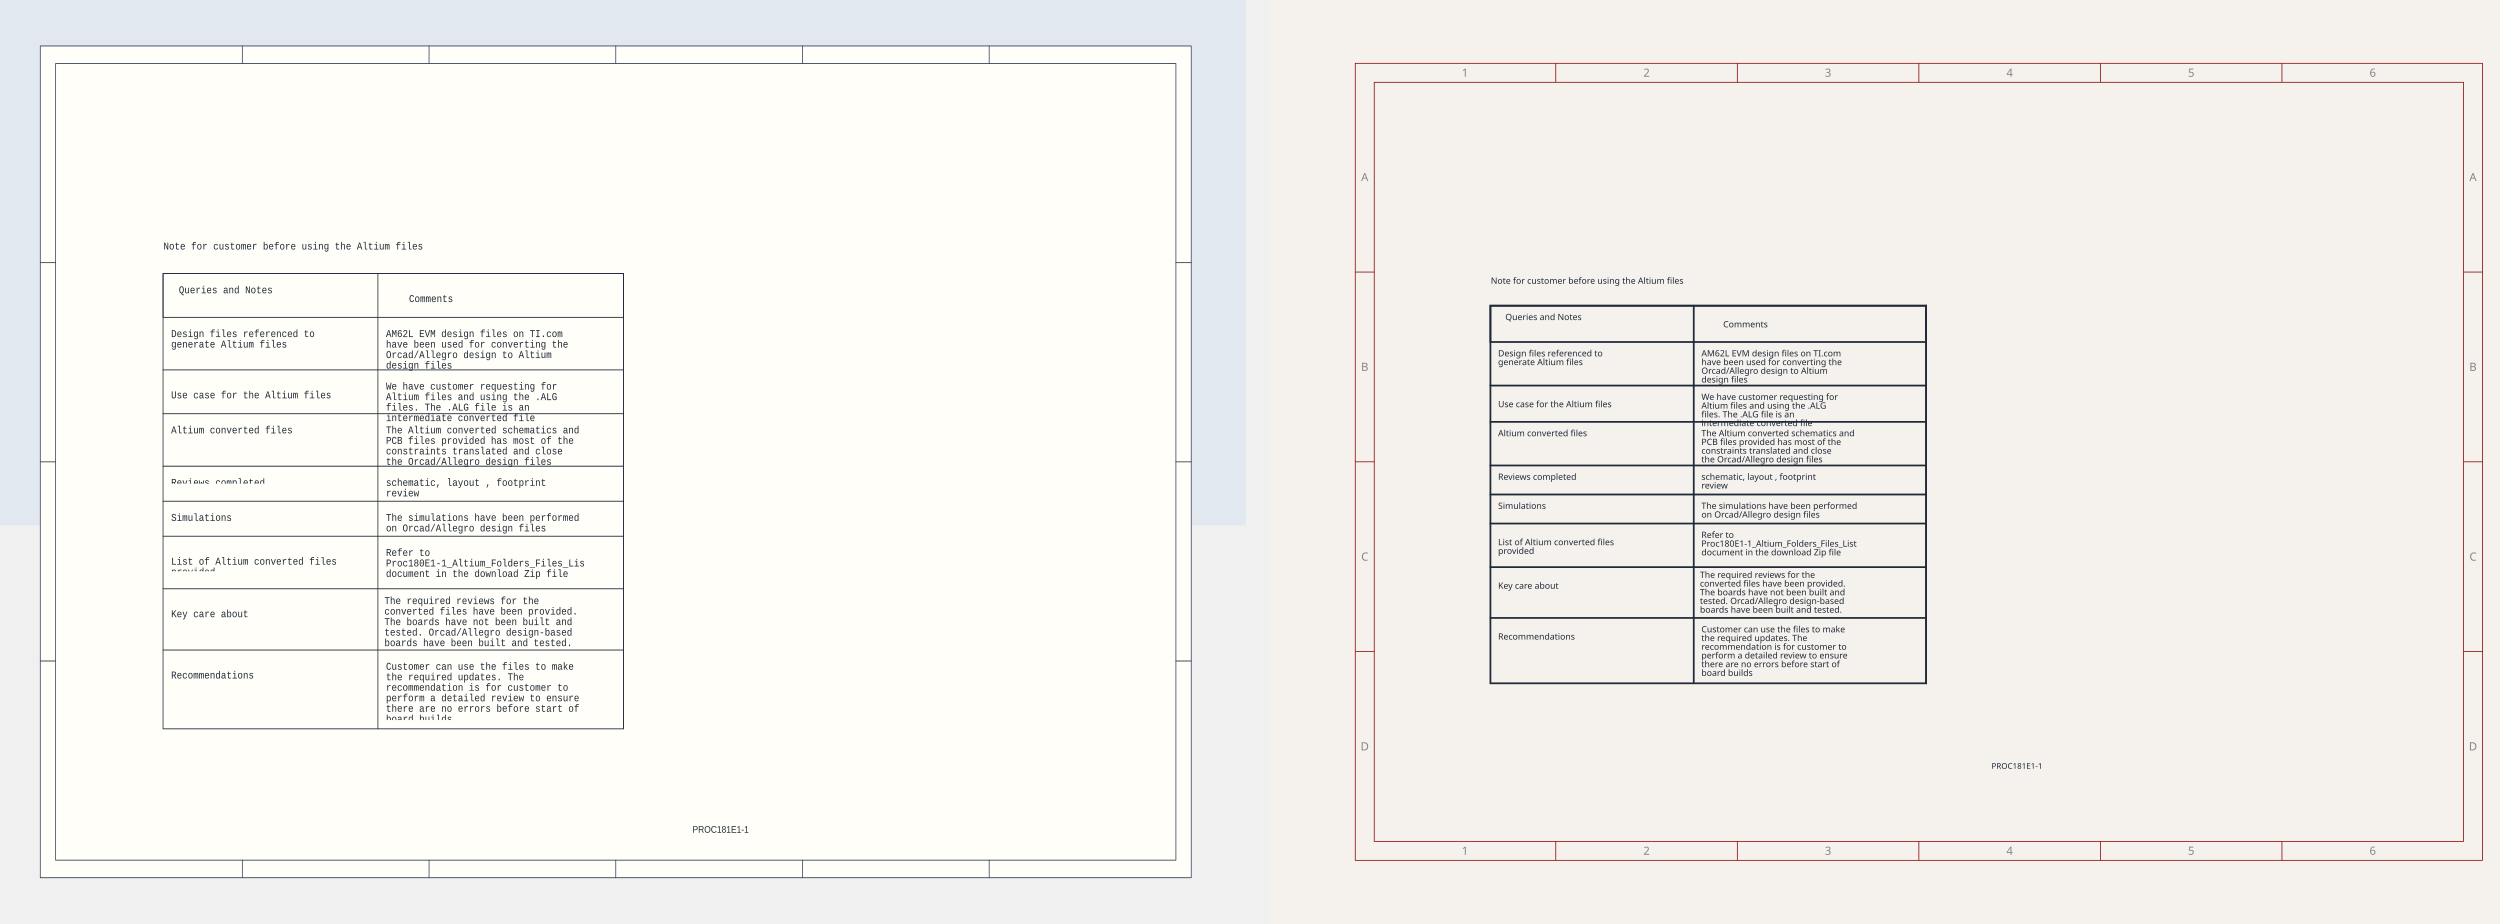
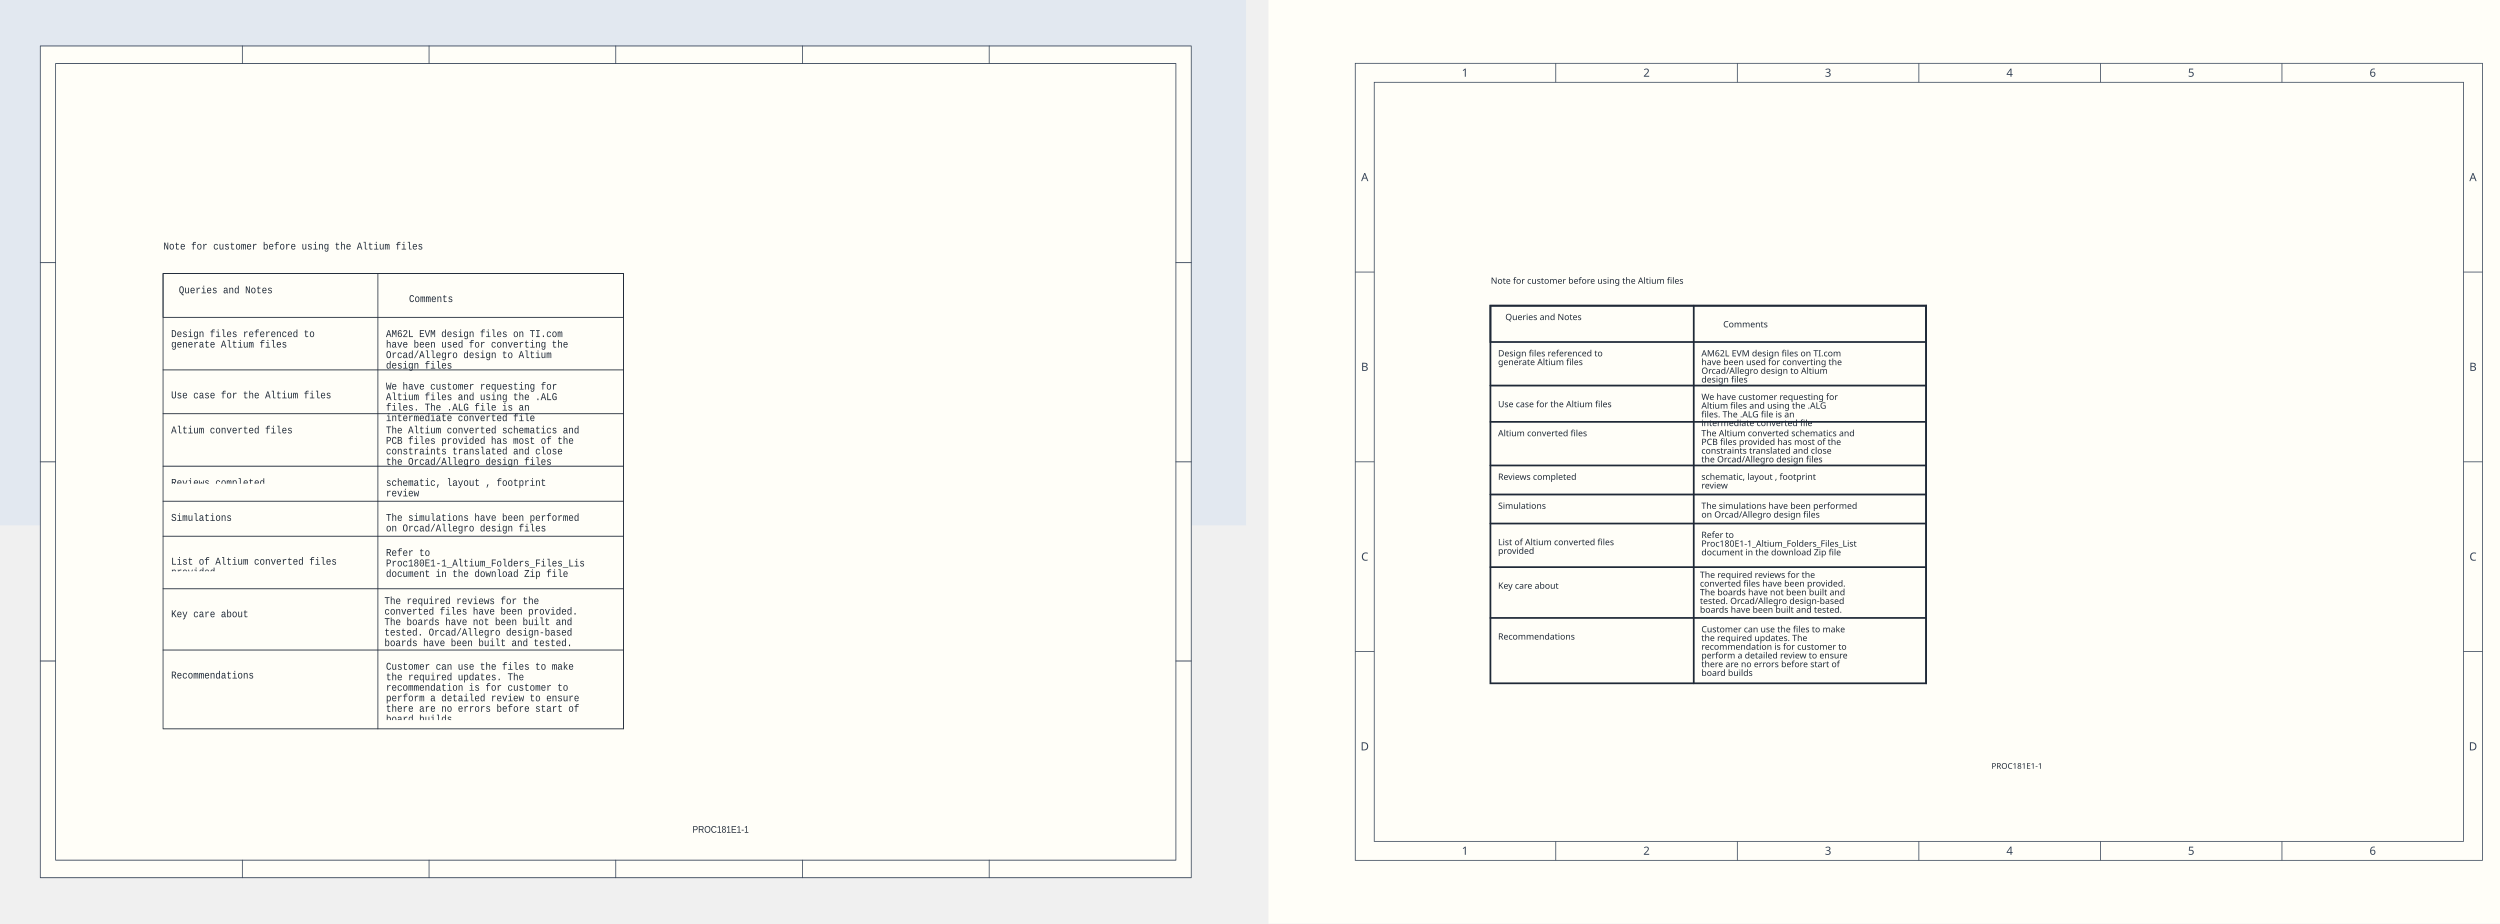
<svg xmlns="http://www.w3.org/2000/svg" width="1624" height="600" viewBox="0 0 1624 600" aria-label="TI TMDS62LEVM Rev. B schematic sheet 01: altiumts source on left, Circuit JSON on right" role="img">
  <g transform="translate(0, 0) scale(0.4984424, 0.5687204) translate(0, 0)">
    <rect width="100%" height="100%" fill="#e2e8f0" />
    <g stroke-linecap="round" stroke-linejoin="round">
      <defs>
        <clipPath id="altium-sheet-paper">
          <rect x="52.5" y="52.5" width="1500" height="950" />
        </clipPath>
      </defs>
      <g data-record="SheetBorder" fill="#fffef8" stroke="#334155" stroke-width="1">
        <rect x="52.5" y="52.5" width="1500" height="950" />
        <rect x="72.5" y="72.5" width="1460" height="910" fill="none" />
        <path d="M 315.833 52.5 V 72.5 M 315.833 982.5 V 1002.5" />
        <path d="M 559.167 52.5 V 72.5 M 559.167 982.5 V 1002.5" />
        <path d="M 802.5 52.5 V 72.5 M 802.5 982.5 V 1002.5" />
        <path d="M 1045.833 52.5 V 72.5 M 1045.833 982.5 V 1002.5" />
        <path d="M 1289.167 52.5 V 72.5 M 1289.167 982.5 V 1002.5" />
        <path d="M 52.5 300 H 72.5 M 1532.5 300 H 1552.5" />
        <path d="M 52.5 527.5 H 72.5 M 1532.5 527.5 H 1552.5" />
        <path d="M 52.5 755 H 72.5 M 1532.5 755 H 1552.5" />
      </g>
      <g data-sheet-content="true" clip-path="url(#altium-sheet-paper)">
        <text data-record="4" x="0" y="0" fill="#1f2937" font-family="Arial" font-size="11" font-style="normal" font-weight="normal" text-decoration="none" text-anchor="start" dominant-baseline="text-after-edge" transform="translate(902.5 953.5) rotate(0)">PROC181E1-1</text>
        <rect data-record="14" x="212.5" y="312.5" width="600" height="520" rx="0" fill="none" stroke="#1f2937" stroke-width="1" />
        <rect data-record="14" x="212.5" y="312.5" width="600" height="50" rx="0" fill="none" stroke="#1f2937" stroke-width="1" />
        <polyline data-record="6" points="492.5,312.5 492.5,832.5" fill="none" stroke="#1f2937" stroke-width="1" />
        <polyline data-record="6" points="812.5,312.5 812.5,832.5" fill="none" stroke="#1f2937" stroke-width="1" />
        <g data-record="28">
          <defs>
            <clipPath id="altium-text-frame-VNFZYWQJ">
              <rect x="222.5" y="372.5" width="250" height="30" />
            </clipPath>
          </defs>
          <text x="223" y="385" fill="#1f2937" text-anchor="start" font-family="Courier New" font-size="12" font-style="normal" font-weight="normal" text-decoration="none" clip-path="url(#altium-text-frame-VNFZYWQJ)">
            <tspan x="223" dy="0">Design files referenced to</tspan>
            <tspan x="223" dy="12">generate Altium files</tspan>
          </text>
        </g>
        <g data-record="28">
          <defs>
            <clipPath id="altium-text-frame-WDACUCLV">
              <rect x="502.5" y="372.5" width="260" height="70" />
            </clipPath>
          </defs>
          <text x="503" y="385" fill="#1f2937" text-anchor="start" font-family="Courier New" font-size="12" font-style="normal" font-weight="normal" text-decoration="none" clip-path="url(#altium-text-frame-WDACUCLV)">
            <tspan x="503" dy="0">AM62L EVM design files on TI.com</tspan>
            <tspan x="503" dy="12">have been used for converting the</tspan>
            <tspan x="503" dy="12">Orcad/Allegro design to Altium</tspan>
            <tspan x="503" dy="12">design files</tspan>
          </text>
        </g>
        <polyline data-record="6" points="212.5,422.5 812.5,422.5" fill="none" stroke="#1f2937" stroke-width="1" />
        <polyline data-record="6" points="212.5,472.5 812.5,472.5" fill="none" stroke="#1f2937" stroke-width="1" />
        <polyline data-record="6" points="212.5,532.5 812.5,532.5" fill="none" stroke="#1f2937" stroke-width="1" />
        <polyline data-record="6" points="212.5,572.5 812.5,572.5" fill="none" stroke="#1f2937" stroke-width="1" />
        <g data-record="28">
          <defs>
            <clipPath id="altium-text-frame-GICUKJOL">
              <rect x="222.5" y="442.5" width="250" height="20" />
            </clipPath>
          </defs>
          <text x="223" y="455" fill="#1f2937" text-anchor="start" font-family="Courier New" font-size="12" font-style="normal" font-weight="normal" text-decoration="none" clip-path="url(#altium-text-frame-GICUKJOL)">
            <tspan x="223" dy="0">Use case for the Altium files</tspan>
          </text>
        </g>
        <g data-record="28">
          <defs>
            <clipPath id="altium-text-frame-KWIYGLCO">
              <rect x="222.5" y="482.5" width="250" height="20" />
            </clipPath>
          </defs>
          <text x="223" y="495" fill="#1f2937" text-anchor="start" font-family="Courier New" font-size="12" font-style="normal" font-weight="normal" text-decoration="none" clip-path="url(#altium-text-frame-KWIYGLCO)">
            <tspan x="223" dy="0">Altium converted files</tspan>
          </text>
        </g>
        <g data-record="28">
          <defs>
            <clipPath id="altium-text-frame-PSKYVZQQ">
              <rect x="222.5" y="542.5" width="250" height="10" />
            </clipPath>
          </defs>
          <text x="223" y="555" fill="#1f2937" text-anchor="start" font-family="Courier New" font-size="12" font-style="normal" font-weight="normal" text-decoration="none" clip-path="url(#altium-text-frame-PSKYVZQQ)">
            <tspan x="223" dy="0">Reviews completed</tspan>
          </text>
        </g>
        <g data-record="28">
          <defs>
            <clipPath id="altium-text-frame-LDXQWEMM">
              <rect x="222.5" y="582.5" width="250" height="20" />
            </clipPath>
          </defs>
          <text x="223" y="595" fill="#1f2937" text-anchor="start" font-family="Courier New" font-size="12" font-style="normal" font-weight="normal" text-decoration="none" clip-path="url(#altium-text-frame-LDXQWEMM)">
            <tspan x="223" dy="0">Simulations</tspan>
          </text>
        </g>
        <polyline data-record="6" points="212.5,612.5 812.5,612.5" fill="none" stroke="#1f2937" stroke-width="1" />
        <g data-record="28">
          <defs>
            <clipPath id="altium-text-frame-GVCIFVNY">
              <rect x="222.5" y="632.5" width="250" height="20" />
            </clipPath>
          </defs>
          <text x="223" y="645" fill="#1f2937" text-anchor="start" font-family="Courier New" font-size="12" font-style="normal" font-weight="normal" text-decoration="none" clip-path="url(#altium-text-frame-GVCIFVNY)">
            <tspan x="223" dy="0">List of Altium converted files</tspan>
            <tspan x="223" dy="12">provided</tspan>
          </text>
        </g>
        <polyline data-record="6" points="212.5,672.5 812.5,672.5" fill="none" stroke="#1f2937" stroke-width="1" />
        <polyline data-record="6" points="212.5,742.5 812.5,742.5" fill="none" stroke="#1f2937" stroke-width="1" />
        <g data-record="28">
          <defs>
            <clipPath id="altium-text-frame-JVLNNDIX">
              <rect x="222.5" y="692.5" width="250" height="20" />
            </clipPath>
          </defs>
          <text x="223" y="705" fill="#1f2937" text-anchor="start" font-family="Courier New" font-size="12" font-style="normal" font-weight="normal" text-decoration="none" clip-path="url(#altium-text-frame-JVLNNDIX)">
            <tspan x="223" dy="0">Key care about</tspan>
          </text>
        </g>
        <g data-record="28">
          <defs>
            <clipPath id="altium-text-frame-UBSZWHLP">
              <rect x="222.5" y="762.5" width="250" height="20" />
            </clipPath>
          </defs>
          <text x="223" y="775" fill="#1f2937" text-anchor="start" font-family="Courier New" font-size="12" font-style="normal" font-weight="normal" text-decoration="none" clip-path="url(#altium-text-frame-UBSZWHLP)">
            <tspan x="223" dy="0">Recommendations</tspan>
          </text>
        </g>
        <g data-record="28">
          <defs>
            <clipPath id="altium-text-frame-QZDYVISA">
              <rect x="502.5" y="432.5" width="260" height="70" />
            </clipPath>
          </defs>
          <text x="503" y="445" fill="#1f2937" text-anchor="start" font-family="Courier New" font-size="12" font-style="normal" font-weight="normal" text-decoration="none" clip-path="url(#altium-text-frame-QZDYVISA)">
            <tspan x="503" dy="0">We have customer requesting for</tspan>
            <tspan x="503" dy="12">Altium files and using the .ALG</tspan>
            <tspan x="503" dy="12">files. The .ALG file is an</tspan>
            <tspan x="503" dy="12">intermediate converted file</tspan>
          </text>
        </g>
        <g data-record="28">
          <defs>
            <clipPath id="altium-text-frame-QRGTJQXI">
              <rect x="502.5" y="482.5" width="260" height="70" />
            </clipPath>
          </defs>
          <text x="503" y="495" fill="#1f2937" text-anchor="start" font-family="Courier New" font-size="12" font-style="normal" font-weight="normal" text-decoration="none" clip-path="url(#altium-text-frame-QRGTJQXI)">
            <tspan x="503" dy="0">The Altium converted schematics and</tspan>
            <tspan x="503" dy="12">PCB files provided has most of the</tspan>
            <tspan x="503" dy="12">constraints translated and close</tspan>
            <tspan x="503" dy="12">the Orcad/Allegro design files</tspan>
          </text>
        </g>
        <g data-record="28">
          <defs>
            <clipPath id="altium-text-frame-GWZJKZKJ">
              <rect x="502.5" y="542.5" width="260" height="30" />
            </clipPath>
          </defs>
          <text x="503" y="555" fill="#1f2937" text-anchor="start" font-family="Courier New" font-size="12" font-style="normal" font-weight="normal" text-decoration="none" clip-path="url(#altium-text-frame-GWZJKZKJ)">
            <tspan x="503" dy="0">schematic, layout , footprint</tspan>
            <tspan x="503" dy="12">review</tspan>
          </text>
        </g>
        <g data-record="28">
          <defs>
            <clipPath id="altium-text-frame-PLJSUCKK">
              <rect x="502.5" y="582.5" width="260" height="30" />
            </clipPath>
          </defs>
          <text x="503" y="595" fill="#1f2937" text-anchor="start" font-family="Courier New" font-size="12" font-style="normal" font-weight="normal" text-decoration="none" clip-path="url(#altium-text-frame-PLJSUCKK)">
            <tspan x="503" dy="0">The simulations have been performed</tspan>
            <tspan x="503" dy="12">on Orcad/Allegro design files</tspan>
          </text>
        </g>
        <g data-record="28">
          <defs>
            <clipPath id="altium-text-frame-AUQLVQKB">
              <rect x="502.5" y="622.5" width="260" height="40" />
            </clipPath>
          </defs>
          <text x="503" y="635" fill="#1f2937" text-anchor="start" font-family="Courier New" font-size="12" font-style="normal" font-weight="normal" text-decoration="none" clip-path="url(#altium-text-frame-AUQLVQKB)">
            <tspan x="503" dy="0">Refer to</tspan>
            <tspan x="503" dy="12">Proc180E1-1_Altium_Folders_Files_List</tspan>
            <tspan x="503" dy="12">document in the download Zip file</tspan>
          </text>
        </g>
        <g data-record="28">
          <defs>
            <clipPath id="altium-text-frame-DKWWXPOE">
              <rect x="500.5" y="677.5" width="260" height="70" />
            </clipPath>
          </defs>
          <text x="501" y="690" fill="#1f2937" text-anchor="start" font-family="Courier New" font-size="12" font-style="normal" font-weight="normal" text-decoration="none" clip-path="url(#altium-text-frame-DKWWXPOE)">
            <tspan x="501" dy="0">The required reviews for the</tspan>
            <tspan x="501" dy="12">converted files have been provided.</tspan>
            <tspan x="501" dy="12">The boards have not been built and</tspan>
            <tspan x="501" dy="12">tested. Orcad/Allegro design-based</tspan>
            <tspan x="501" dy="12">boards have been built and tested.</tspan>
          </text>
        </g>
        <g data-record="28">
          <defs>
            <clipPath id="altium-text-frame-DJTAIBER">
              <rect x="502.5" y="752.5" width="260" height="70" />
            </clipPath>
          </defs>
          <text x="503" y="765" fill="#1f2937" text-anchor="start" font-family="Courier New" font-size="12" font-style="normal" font-weight="normal" text-decoration="none" clip-path="url(#altium-text-frame-DJTAIBER)">
            <tspan x="503" dy="0">Customer can use the files to make</tspan>
            <tspan x="503" dy="12">the required updates. The</tspan>
            <tspan x="503" dy="12">recommendation is for customer to</tspan>
            <tspan x="503" dy="12">perform a detailed review to ensure</tspan>
            <tspan x="503" dy="12">there are no errors before start of</tspan>
            <tspan x="503" dy="12">board builds</tspan>
          </text>
        </g>
        <g data-record="28">
          <defs>
            <clipPath id="altium-text-frame-PUIJZZFO">
              <rect x="532.5" y="332.5" width="260" height="20" />
            </clipPath>
          </defs>
          <text x="533" y="345" fill="#1f2937" text-anchor="start" font-family="Courier New" font-size="12" font-style="normal" font-weight="normal" text-decoration="none" clip-path="url(#altium-text-frame-PUIJZZFO)">
            <tspan x="533" dy="0">Comments</tspan>
          </text>
        </g>
        <g data-record="28">
          <defs>
            <clipPath id="altium-text-frame-GWSOAMNP">
              <rect x="232.5" y="322.5" width="260" height="20" />
            </clipPath>
          </defs>
          <text x="233" y="335" fill="#1f2937" text-anchor="start" font-family="Courier New" font-size="12" font-style="normal" font-weight="normal" text-decoration="none" clip-path="url(#altium-text-frame-GWSOAMNP)">
            <tspan x="233" dy="0">Queries and Notes</tspan>
          </text>
        </g>
        <g data-record="28">
          <defs>
            <clipPath id="altium-text-frame-IHMTKUGW">
              <rect x="212.5" y="272.5" width="350" height="20" />
            </clipPath>
          </defs>
          <text x="213" y="285" fill="#1f2937" text-anchor="start" font-family="Courier New" font-size="12" font-style="normal" font-weight="normal" text-decoration="none" clip-path="url(#altium-text-frame-IHMTKUGW)">
            <tspan x="213" dy="0">Note for customer before using the Altium files</tspan>
          </text>
        </g>
      </g>
    </g>
  </g>
  <g transform="translate(824, 0)">
    <style>
-               .boundary { fill: rgb(245, 241, 237); }
+               .boundary { fill: #fffef8; }
              .schematic-boundary { fill: none; stroke: #fff; }
-               .component { fill: none; stroke: rgb(132, 0, 0); }
-               .chip { fill: rgb(255, 255, 194); stroke: rgb(132, 0, 0); }
-               .component-pin { fill: none; stroke: rgb(132, 0, 0); }
-               .text { font-family: sans-serif; fill: rgb(0, 150, 0); }
-               .pin-number { fill: rgb(169, 0, 0); }
-               .port-label { fill: rgb(0, 100, 100); }
-               .component-name { fill: rgb(0, 100, 100); }
+               .component { fill: none; stroke: #1f2937; }
+               .chip { fill: #ffffb0; stroke: #1f2937; }
+               .component-pin { fill: none; stroke: #1f2937; }
+               .text { font-family: sans-serif; fill: #008000; }
+               .pin-number { fill: #1f2937; }
+               .port-label { fill: #000080; }
+               .component-name { fill: #000080; }

            </style>
    <rect class="boundary" x="0" y="0" width="800" height="600" />
    <g class="schematic-sheet" data-circuit-json-type="schematic_sheet" data-schematic-sheet-id="schematic_sheet_altium__stack1">
-       <rect class="sch-rect" x="56.373" y="41.127" width="732.241" height="517.746" fill="none" stroke="rgb(132, 0, 0)" stroke-width="0.493" data-schematic-rect-id="schematic_sheet_altium_outer__stack1" />
-       <rect class="sch-rect" x="68.7" y="53.454" width="707.586" height="493.092" fill="none" stroke="rgb(132, 0, 0)" stroke-width="0.493" data-schematic-rect-id="schematic_sheet_altium_inner__stack1" />
-       <line class="sch-line" x1="186.631" y1="41.127" x2="186.631" y2="53.454" stroke="rgb(132, 0, 0)" stroke-width="0.493" data-schematic-line-id="schematic_sheet_altium_top_column_1__stack1" />
-       <line class="sch-line" x1="186.631" y1="558.873" x2="186.631" y2="546.546" stroke="rgb(132, 0, 0)" stroke-width="0.493" data-schematic-line-id="schematic_sheet_altium_bottom_column_1__stack1" />
-       <line class="sch-line" x1="304.563" y1="41.127" x2="304.563" y2="53.454" stroke="rgb(132, 0, 0)" stroke-width="0.493" data-schematic-line-id="schematic_sheet_altium_top_column_2__stack1" />
-       <line class="sch-line" x1="304.563" y1="558.873" x2="304.563" y2="546.546" stroke="rgb(132, 0, 0)" stroke-width="0.493" data-schematic-line-id="schematic_sheet_altium_bottom_column_2__stack1" />
-       <line class="sch-line" x1="422.494" y1="41.127" x2="422.494" y2="53.454" stroke="rgb(132, 0, 0)" stroke-width="0.493" data-schematic-line-id="schematic_sheet_altium_top_column_3__stack1" />
-       <line class="sch-line" x1="422.494" y1="558.873" x2="422.494" y2="546.546" stroke="rgb(132, 0, 0)" stroke-width="0.493" data-schematic-line-id="schematic_sheet_altium_bottom_column_3__stack1" />
-       <line class="sch-line" x1="540.425" y1="41.127" x2="540.425" y2="53.454" stroke="rgb(132, 0, 0)" stroke-width="0.493" data-schematic-line-id="schematic_sheet_altium_top_column_4__stack1" />
-       <line class="sch-line" x1="540.425" y1="558.873" x2="540.425" y2="546.546" stroke="rgb(132, 0, 0)" stroke-width="0.493" data-schematic-line-id="schematic_sheet_altium_bottom_column_4__stack1" />
-       <line class="sch-line" x1="658.356" y1="41.127" x2="658.356" y2="53.454" stroke="rgb(132, 0, 0)" stroke-width="0.493" data-schematic-line-id="schematic_sheet_altium_top_column_5__stack1" />
-       <line class="sch-line" x1="658.356" y1="558.873" x2="658.356" y2="546.546" stroke="rgb(132, 0, 0)" stroke-width="0.493" data-schematic-line-id="schematic_sheet_altium_bottom_column_5__stack1" />
-       <line class="sch-line" x1="56.373" y1="423.273" x2="68.7" y2="423.273" stroke="rgb(132, 0, 0)" stroke-width="0.493" data-schematic-line-id="schematic_sheet_altium_left_row_1__stack1" />
-       <line class="sch-line" x1="788.614" y1="423.273" x2="776.287" y2="423.273" stroke="rgb(132, 0, 0)" stroke-width="0.493" data-schematic-line-id="schematic_sheet_altium_right_row_1__stack1" />
-       <line class="sch-line" x1="56.373" y1="300" x2="68.7" y2="300" stroke="rgb(132, 0, 0)" stroke-width="0.493" data-schematic-line-id="schematic_sheet_altium_left_row_2__stack1" />
-       <line class="sch-line" x1="788.614" y1="300" x2="776.287" y2="300" stroke="rgb(132, 0, 0)" stroke-width="0.493" data-schematic-line-id="schematic_sheet_altium_right_row_2__stack1" />
-       <line class="sch-line" x1="56.373" y1="176.727" x2="68.7" y2="176.727" stroke="rgb(132, 0, 0)" stroke-width="0.493" data-schematic-line-id="schematic_sheet_altium_left_row_3__stack1" />
-       <line class="sch-line" x1="788.614" y1="176.727" x2="776.287" y2="176.727" stroke="rgb(132, 0, 0)" stroke-width="0.493" data-schematic-line-id="schematic_sheet_altium_right_row_3__stack1" />
-       <text class="sch-text" x="127.666" y="47.291" fill="rgb(132, 132, 132)" text-anchor="middle" dominant-baseline="middle" font-family="sans-serif" font-size="7.396px" transform="rotate(0, 127.666, 47.29059)">1</text>
-       <text class="sch-text" x="127.666" y="552.709" fill="rgb(132, 132, 132)" text-anchor="middle" dominant-baseline="middle" font-family="sans-serif" font-size="7.396px" transform="rotate(0, 127.666, 552.7094)">1</text>
-       <text class="sch-text" x="245.597" y="47.291" fill="rgb(132, 132, 132)" text-anchor="middle" dominant-baseline="middle" font-family="sans-serif" font-size="7.396px" transform="rotate(0, 245.597, 47.29059)">2</text>
-       <text class="sch-text" x="245.597" y="552.709" fill="rgb(132, 132, 132)" text-anchor="middle" dominant-baseline="middle" font-family="sans-serif" font-size="7.396px" transform="rotate(0, 245.597, 552.7094)">2</text>
-       <text class="sch-text" x="363.528" y="47.291" fill="rgb(132, 132, 132)" text-anchor="middle" dominant-baseline="middle" font-family="sans-serif" font-size="7.396px" transform="rotate(0, 363.5281, 47.29059)">3</text>
-       <text class="sch-text" x="363.528" y="552.709" fill="rgb(132, 132, 132)" text-anchor="middle" dominant-baseline="middle" font-family="sans-serif" font-size="7.396px" transform="rotate(0, 363.5281, 552.7094)">3</text>
-       <text class="sch-text" x="481.459" y="47.291" fill="rgb(132, 132, 132)" text-anchor="middle" dominant-baseline="middle" font-family="sans-serif" font-size="7.396px" transform="rotate(0, 481.4591, 47.29059)">4</text>
-       <text class="sch-text" x="481.459" y="552.709" fill="rgb(132, 132, 132)" text-anchor="middle" dominant-baseline="middle" font-family="sans-serif" font-size="7.396px" transform="rotate(0, 481.4591, 552.7094)">4</text>
-       <text class="sch-text" x="599.39" y="47.291" fill="rgb(132, 132, 132)" text-anchor="middle" dominant-baseline="middle" font-family="sans-serif" font-size="7.396px" transform="rotate(0, 599.3902, 47.29059)">5</text>
-       <text class="sch-text" x="599.39" y="552.709" fill="rgb(132, 132, 132)" text-anchor="middle" dominant-baseline="middle" font-family="sans-serif" font-size="7.396px" transform="rotate(0, 599.3902, 552.7094)">5</text>
-       <text class="sch-text" x="717.321" y="47.291" fill="rgb(132, 132, 132)" text-anchor="middle" dominant-baseline="middle" font-family="sans-serif" font-size="7.396px" transform="rotate(0, 717.3213, 47.29059)">6</text>
-       <text class="sch-text" x="717.321" y="552.709" fill="rgb(132, 132, 132)" text-anchor="middle" dominant-baseline="middle" font-family="sans-serif" font-size="7.396px" transform="rotate(0, 717.3213, 552.7094)">6</text>
-       <text class="sch-text" x="62.537" y="115.091" fill="rgb(132, 132, 132)" text-anchor="middle" dominant-baseline="middle" font-family="sans-serif" font-size="7.396px" transform="rotate(0, 62.53678, 115.0907)">A</text>
-       <text class="sch-text" x="782.45" y="115.091" fill="rgb(132, 132, 132)" text-anchor="middle" dominant-baseline="middle" font-family="sans-serif" font-size="7.396px" transform="rotate(0, 782.4504, 115.0907)">A</text>
-       <text class="sch-text" x="62.537" y="238.364" fill="rgb(132, 132, 132)" text-anchor="middle" dominant-baseline="middle" font-family="sans-serif" font-size="7.396px" transform="rotate(0, 62.53678, 238.3636)">B</text>
-       <text class="sch-text" x="782.45" y="238.364" fill="rgb(132, 132, 132)" text-anchor="middle" dominant-baseline="middle" font-family="sans-serif" font-size="7.396px" transform="rotate(0, 782.4504, 238.3636)">B</text>
-       <text class="sch-text" x="62.537" y="361.636" fill="rgb(132, 132, 132)" text-anchor="middle" dominant-baseline="middle" font-family="sans-serif" font-size="7.396px" transform="rotate(0, 62.53678, 361.6364)">C</text>
-       <text class="sch-text" x="782.45" y="361.636" fill="rgb(132, 132, 132)" text-anchor="middle" dominant-baseline="middle" font-family="sans-serif" font-size="7.396px" transform="rotate(0, 782.4504, 361.6364)">C</text>
-       <text class="sch-text" x="62.537" y="484.909" fill="rgb(132, 132, 132)" text-anchor="middle" dominant-baseline="middle" font-family="sans-serif" font-size="7.396px" transform="rotate(0, 62.53678, 484.9093)">D</text>
-       <text class="sch-text" x="782.45" y="484.909" fill="rgb(132, 132, 132)" text-anchor="middle" dominant-baseline="middle" font-family="sans-serif" font-size="7.396px" transform="rotate(0, 782.4504, 484.9093)">D</text>
+       <rect class="sch-rect" x="56.373" y="41.127" width="732.241" height="517.746" fill="none" stroke="#334155" stroke-width="0.493" data-schematic-rect-id="schematic_sheet_altium_outer__stack1" />
+       <rect class="sch-rect" x="68.7" y="53.454" width="707.586" height="493.092" fill="none" stroke="#334155" stroke-width="0.493" data-schematic-rect-id="schematic_sheet_altium_inner__stack1" />
+       <line class="sch-line" x1="186.631" y1="41.127" x2="186.631" y2="53.454" stroke="#334155" stroke-width="0.493" data-schematic-line-id="schematic_sheet_altium_top_column_1__stack1" />
+       <line class="sch-line" x1="186.631" y1="558.873" x2="186.631" y2="546.546" stroke="#334155" stroke-width="0.493" data-schematic-line-id="schematic_sheet_altium_bottom_column_1__stack1" />
+       <line class="sch-line" x1="304.563" y1="41.127" x2="304.563" y2="53.454" stroke="#334155" stroke-width="0.493" data-schematic-line-id="schematic_sheet_altium_top_column_2__stack1" />
+       <line class="sch-line" x1="304.563" y1="558.873" x2="304.563" y2="546.546" stroke="#334155" stroke-width="0.493" data-schematic-line-id="schematic_sheet_altium_bottom_column_2__stack1" />
+       <line class="sch-line" x1="422.494" y1="41.127" x2="422.494" y2="53.454" stroke="#334155" stroke-width="0.493" data-schematic-line-id="schematic_sheet_altium_top_column_3__stack1" />
+       <line class="sch-line" x1="422.494" y1="558.873" x2="422.494" y2="546.546" stroke="#334155" stroke-width="0.493" data-schematic-line-id="schematic_sheet_altium_bottom_column_3__stack1" />
+       <line class="sch-line" x1="540.425" y1="41.127" x2="540.425" y2="53.454" stroke="#334155" stroke-width="0.493" data-schematic-line-id="schematic_sheet_altium_top_column_4__stack1" />
+       <line class="sch-line" x1="540.425" y1="558.873" x2="540.425" y2="546.546" stroke="#334155" stroke-width="0.493" data-schematic-line-id="schematic_sheet_altium_bottom_column_4__stack1" />
+       <line class="sch-line" x1="658.356" y1="41.127" x2="658.356" y2="53.454" stroke="#334155" stroke-width="0.493" data-schematic-line-id="schematic_sheet_altium_top_column_5__stack1" />
+       <line class="sch-line" x1="658.356" y1="558.873" x2="658.356" y2="546.546" stroke="#334155" stroke-width="0.493" data-schematic-line-id="schematic_sheet_altium_bottom_column_5__stack1" />
+       <line class="sch-line" x1="56.373" y1="423.273" x2="68.7" y2="423.273" stroke="#334155" stroke-width="0.493" data-schematic-line-id="schematic_sheet_altium_left_row_1__stack1" />
+       <line class="sch-line" x1="788.614" y1="423.273" x2="776.287" y2="423.273" stroke="#334155" stroke-width="0.493" data-schematic-line-id="schematic_sheet_altium_right_row_1__stack1" />
+       <line class="sch-line" x1="56.373" y1="300" x2="68.7" y2="300" stroke="#334155" stroke-width="0.493" data-schematic-line-id="schematic_sheet_altium_left_row_2__stack1" />
+       <line class="sch-line" x1="788.614" y1="300" x2="776.287" y2="300" stroke="#334155" stroke-width="0.493" data-schematic-line-id="schematic_sheet_altium_right_row_2__stack1" />
+       <line class="sch-line" x1="56.373" y1="176.727" x2="68.7" y2="176.727" stroke="#334155" stroke-width="0.493" data-schematic-line-id="schematic_sheet_altium_left_row_3__stack1" />
+       <line class="sch-line" x1="788.614" y1="176.727" x2="776.287" y2="176.727" stroke="#334155" stroke-width="0.493" data-schematic-line-id="schematic_sheet_altium_right_row_3__stack1" />
+       <text class="sch-text" x="127.666" y="47.291" fill="#334155" text-anchor="middle" dominant-baseline="middle" font-family="sans-serif" font-size="7.396px" transform="rotate(0, 127.666, 47.29059)">1</text>
+       <text class="sch-text" x="127.666" y="552.709" fill="#334155" text-anchor="middle" dominant-baseline="middle" font-family="sans-serif" font-size="7.396px" transform="rotate(0, 127.666, 552.7094)">1</text>
+       <text class="sch-text" x="245.597" y="47.291" fill="#334155" text-anchor="middle" dominant-baseline="middle" font-family="sans-serif" font-size="7.396px" transform="rotate(0, 245.597, 47.29059)">2</text>
+       <text class="sch-text" x="245.597" y="552.709" fill="#334155" text-anchor="middle" dominant-baseline="middle" font-family="sans-serif" font-size="7.396px" transform="rotate(0, 245.597, 552.7094)">2</text>
+       <text class="sch-text" x="363.528" y="47.291" fill="#334155" text-anchor="middle" dominant-baseline="middle" font-family="sans-serif" font-size="7.396px" transform="rotate(0, 363.5281, 47.29059)">3</text>
+       <text class="sch-text" x="363.528" y="552.709" fill="#334155" text-anchor="middle" dominant-baseline="middle" font-family="sans-serif" font-size="7.396px" transform="rotate(0, 363.5281, 552.7094)">3</text>
+       <text class="sch-text" x="481.459" y="47.291" fill="#334155" text-anchor="middle" dominant-baseline="middle" font-family="sans-serif" font-size="7.396px" transform="rotate(0, 481.4591, 47.29059)">4</text>
+       <text class="sch-text" x="481.459" y="552.709" fill="#334155" text-anchor="middle" dominant-baseline="middle" font-family="sans-serif" font-size="7.396px" transform="rotate(0, 481.4591, 552.7094)">4</text>
+       <text class="sch-text" x="599.39" y="47.291" fill="#334155" text-anchor="middle" dominant-baseline="middle" font-family="sans-serif" font-size="7.396px" transform="rotate(0, 599.3902, 47.29059)">5</text>
+       <text class="sch-text" x="599.39" y="552.709" fill="#334155" text-anchor="middle" dominant-baseline="middle" font-family="sans-serif" font-size="7.396px" transform="rotate(0, 599.3902, 552.7094)">5</text>
+       <text class="sch-text" x="717.321" y="47.291" fill="#334155" text-anchor="middle" dominant-baseline="middle" font-family="sans-serif" font-size="7.396px" transform="rotate(0, 717.3213, 47.29059)">6</text>
+       <text class="sch-text" x="717.321" y="552.709" fill="#334155" text-anchor="middle" dominant-baseline="middle" font-family="sans-serif" font-size="7.396px" transform="rotate(0, 717.3213, 552.7094)">6</text>
+       <text class="sch-text" x="62.537" y="115.091" fill="#334155" text-anchor="middle" dominant-baseline="middle" font-family="sans-serif" font-size="7.396px" transform="rotate(0, 62.53678, 115.0907)">A</text>
+       <text class="sch-text" x="782.45" y="115.091" fill="#334155" text-anchor="middle" dominant-baseline="middle" font-family="sans-serif" font-size="7.396px" transform="rotate(0, 782.4504, 115.0907)">A</text>
+       <text class="sch-text" x="62.537" y="238.364" fill="#334155" text-anchor="middle" dominant-baseline="middle" font-family="sans-serif" font-size="7.396px" transform="rotate(0, 62.53678, 238.3636)">B</text>
+       <text class="sch-text" x="782.45" y="238.364" fill="#334155" text-anchor="middle" dominant-baseline="middle" font-family="sans-serif" font-size="7.396px" transform="rotate(0, 782.4504, 238.3636)">B</text>
+       <text class="sch-text" x="62.537" y="361.636" fill="#334155" text-anchor="middle" dominant-baseline="middle" font-family="sans-serif" font-size="7.396px" transform="rotate(0, 62.53678, 361.6364)">C</text>
+       <text class="sch-text" x="782.45" y="361.636" fill="#334155" text-anchor="middle" dominant-baseline="middle" font-family="sans-serif" font-size="7.396px" transform="rotate(0, 782.4504, 361.6364)">C</text>
+       <text class="sch-text" x="62.537" y="484.909" fill="#334155" text-anchor="middle" dominant-baseline="middle" font-family="sans-serif" font-size="7.396px" transform="rotate(0, 62.53678, 484.9093)">D</text>
+       <text class="sch-text" x="782.45" y="484.909" fill="#334155" text-anchor="middle" dominant-baseline="middle" font-family="sans-serif" font-size="7.396px" transform="rotate(0, 782.4504, 484.9093)">D</text>
    </g>
    <rect class="sch-rect" x="144.176" y="198.579" width="283.035" height="245.297" fill="none" stroke="#1f2937" stroke-width="1.139" data-schematic-rect-id="schematic_rect_altium_29__stack1" />
    <rect class="sch-rect" x="144.176" y="198.579" width="283.035" height="23.586" fill="none" stroke="#1f2937" stroke-width="1.139" data-schematic-rect-id="schematic_rect_altium_30__stack1" />
    <path class="sch-path" d="M 276.259 198.579 L 276.259 443.876" stroke="#1f2937" stroke-width="1.139" fill="none" stroke-linecap="round" stroke-linejoin="round" />
    <path class="sch-path" d="M 427.211 198.579 L 427.211 443.876" stroke="#1f2937" stroke-width="1.139" fill="none" stroke-linecap="round" stroke-linejoin="round" />
    <path class="sch-path" d="M 144.176 250.469 L 427.211 250.469" stroke="#1f2937" stroke-width="1.139" fill="none" stroke-linecap="round" stroke-linejoin="round" />
    <path class="sch-path" d="M 144.176 274.055 L 427.211 274.055" stroke="#1f2937" stroke-width="1.139" fill="none" stroke-linecap="round" stroke-linejoin="round" />
    <path class="sch-path" d="M 144.176 302.359 L 427.211 302.359" stroke="#1f2937" stroke-width="1.139" fill="none" stroke-linecap="round" stroke-linejoin="round" />
    <path class="sch-path" d="M 144.176 321.228 L 427.211 321.228" stroke="#1f2937" stroke-width="1.139" fill="none" stroke-linecap="round" stroke-linejoin="round" />
    <path class="sch-path" d="M 144.176 340.097 L 427.211 340.097" stroke="#1f2937" stroke-width="1.139" fill="none" stroke-linecap="round" stroke-linejoin="round" />
    <path class="sch-path" d="M 144.176 368.4 L 427.211 368.4" stroke="#1f2937" stroke-width="1.139" fill="none" stroke-linecap="round" stroke-linejoin="round" />
    <path class="sch-path" d="M 144.176 401.421 L 427.211 401.421" stroke="#1f2937" stroke-width="1.139" fill="none" stroke-linecap="round" stroke-linejoin="round" />
    <text class="sch-text" x="469.666" y="500.955" fill="#1f2937" text-anchor="start" dominant-baseline="ideographic" font-family="sans-serif" font-size="5.189px" transform="rotate(0, 469.666, 500.9545)">PROC181E1-1</text>
    <text class="sch-text" x="149.129" y="227.119" fill="#1f2937" text-anchor="start" dominant-baseline="hanging" font-family="sans-serif" font-size="5.661px" transform="rotate(0, 149.1294, 227.1186)">Design files referenced to</text>
    <text class="sch-text" x="149.129" y="232.779" fill="#1f2937" text-anchor="start" dominant-baseline="hanging" font-family="sans-serif" font-size="5.661px" transform="rotate(0, 149.1294, 232.7793)">generate Altium files</text>
    <text class="sch-text" x="281.212" y="227.119" fill="#1f2937" text-anchor="start" dominant-baseline="hanging" font-family="sans-serif" font-size="5.661px" transform="rotate(0, 281.2122, 227.1186)">AM62L EVM design files on TI.com</text>
    <text class="sch-text" x="281.212" y="232.779" fill="#1f2937" text-anchor="start" dominant-baseline="hanging" font-family="sans-serif" font-size="5.661px" transform="rotate(0, 281.2122, 232.7793)">have been used for converting the</text>
    <text class="sch-text" x="281.212" y="238.44" fill="#1f2937" text-anchor="start" dominant-baseline="hanging" font-family="sans-serif" font-size="5.661px" transform="rotate(0, 281.2122, 238.44)">Orcad/Allegro design to Altium</text>
    <text class="sch-text" x="281.212" y="244.101" fill="#1f2937" text-anchor="start" dominant-baseline="hanging" font-family="sans-serif" font-size="5.661px" transform="rotate(0, 281.2122, 244.1007)">design files</text>
    <text class="sch-text" x="149.129" y="260.139" fill="#1f2937" text-anchor="start" dominant-baseline="hanging" font-family="sans-serif" font-size="5.661px" transform="rotate(0, 149.1294, 260.1393)">Use case for the Altium files</text>
    <text class="sch-text" x="149.129" y="279.008" fill="#1f2937" text-anchor="start" dominant-baseline="hanging" font-family="sans-serif" font-size="5.661px" transform="rotate(0, 149.1294, 279.0083)">Altium converted files</text>
    <text class="sch-text" x="149.129" y="307.312" fill="#1f2937" text-anchor="start" dominant-baseline="hanging" font-family="sans-serif" font-size="5.661px" transform="rotate(0, 149.1294, 307.3117)">Reviews completed</text>
    <text class="sch-text" x="149.129" y="326.181" fill="#1f2937" text-anchor="start" dominant-baseline="hanging" font-family="sans-serif" font-size="5.661px" transform="rotate(0, 149.1294, 326.1807)">Simulations</text>
    <text class="sch-text" x="149.129" y="349.767" fill="#1f2937" text-anchor="start" dominant-baseline="hanging" font-family="sans-serif" font-size="5.661px" transform="rotate(0, 149.1294, 349.7669)">List of Altium converted files</text>
    <text class="sch-text" x="149.129" y="355.428" fill="#1f2937" text-anchor="start" dominant-baseline="hanging" font-family="sans-serif" font-size="5.661px" transform="rotate(0, 149.1294, 355.4276)">provided</text>
    <text class="sch-text" x="149.129" y="378.07" fill="#1f2937" text-anchor="start" dominant-baseline="hanging" font-family="sans-serif" font-size="5.661px" transform="rotate(0, 149.1294, 378.0704)">Key care about</text>
    <text class="sch-text" x="149.129" y="411.091" fill="#1f2937" text-anchor="start" dominant-baseline="hanging" font-family="sans-serif" font-size="5.661px" transform="rotate(0, 149.1294, 411.0911)">Recommendations</text>
    <text class="sch-text" x="281.212" y="255.422" fill="#1f2937" text-anchor="start" dominant-baseline="hanging" font-family="sans-serif" font-size="5.661px" transform="rotate(0, 281.2122, 255.4221)">We have customer requesting for</text>
    <text class="sch-text" x="281.212" y="261.083" fill="#1f2937" text-anchor="start" dominant-baseline="hanging" font-family="sans-serif" font-size="5.661px" transform="rotate(0, 281.2122, 261.0828)">Altium files and using the .ALG</text>
    <text class="sch-text" x="281.212" y="266.743" fill="#1f2937" text-anchor="start" dominant-baseline="hanging" font-family="sans-serif" font-size="5.661px" transform="rotate(0, 281.2122, 266.7434)">files. The .ALG file is an</text>
    <text class="sch-text" x="281.212" y="272.404" fill="#1f2937" text-anchor="start" dominant-baseline="hanging" font-family="sans-serif" font-size="5.661px" transform="rotate(0, 281.2122, 272.4041)">intermediate converted file</text>
    <text class="sch-text" x="281.212" y="279.008" fill="#1f2937" text-anchor="start" dominant-baseline="hanging" font-family="sans-serif" font-size="5.661px" transform="rotate(0, 281.2122, 279.0083)">The Altium converted schematics and</text>
    <text class="sch-text" x="281.212" y="284.669" fill="#1f2937" text-anchor="start" dominant-baseline="hanging" font-family="sans-serif" font-size="5.661px" transform="rotate(0, 281.2122, 284.669)">PCB files provided has most of the</text>
    <text class="sch-text" x="281.212" y="290.33" fill="#1f2937" text-anchor="start" dominant-baseline="hanging" font-family="sans-serif" font-size="5.661px" transform="rotate(0, 281.2122, 290.3297)">constraints translated and close</text>
    <text class="sch-text" x="281.212" y="295.99" fill="#1f2937" text-anchor="start" dominant-baseline="hanging" font-family="sans-serif" font-size="5.661px" transform="rotate(0, 281.2122, 295.9903)">the Orcad/Allegro design files</text>
    <text class="sch-text" x="281.212" y="307.312" fill="#1f2937" text-anchor="start" dominant-baseline="hanging" font-family="sans-serif" font-size="5.661px" transform="rotate(0, 281.2122, 307.3117)">schematic, layout , footprint</text>
    <text class="sch-text" x="281.212" y="312.972" fill="#1f2937" text-anchor="start" dominant-baseline="hanging" font-family="sans-serif" font-size="5.661px" transform="rotate(0, 281.2122, 312.9724)">review</text>
    <text class="sch-text" x="281.212" y="326.181" fill="#1f2937" text-anchor="start" dominant-baseline="hanging" font-family="sans-serif" font-size="5.661px" transform="rotate(0, 281.2122, 326.1807)">The simulations have been performed</text>
    <text class="sch-text" x="281.212" y="331.841" fill="#1f2937" text-anchor="start" dominant-baseline="hanging" font-family="sans-serif" font-size="5.661px" transform="rotate(0, 281.2122, 331.8414)">on Orcad/Allegro design files</text>
    <text class="sch-text" x="281.212" y="345.05" fill="#1f2937" text-anchor="start" dominant-baseline="hanging" font-family="sans-serif" font-size="5.661px" transform="rotate(0, 281.2122, 345.0497)">Refer to</text>
    <text class="sch-text" x="281.212" y="350.71" fill="#1f2937" text-anchor="start" dominant-baseline="hanging" font-family="sans-serif" font-size="5.661px" transform="rotate(0, 281.2122, 350.7104)">Proc180E1-1_Altium_Folders_Files_List</text>
    <text class="sch-text" x="281.212" y="356.371" fill="#1f2937" text-anchor="start" dominant-baseline="hanging" font-family="sans-serif" font-size="5.661px" transform="rotate(0, 281.2122, 356.371)">document in the download Zip file</text>
    <text class="sch-text" x="280.269" y="370.994" fill="#1f2937" text-anchor="start" dominant-baseline="hanging" font-family="sans-serif" font-size="5.661px" transform="rotate(0, 280.2687, 370.9945)">The required reviews for the</text>
    <text class="sch-text" x="280.269" y="376.655" fill="#1f2937" text-anchor="start" dominant-baseline="hanging" font-family="sans-serif" font-size="5.661px" transform="rotate(0, 280.2687, 376.6552)">converted files have been provided.</text>
    <text class="sch-text" x="280.269" y="382.316" fill="#1f2937" text-anchor="start" dominant-baseline="hanging" font-family="sans-serif" font-size="5.661px" transform="rotate(0, 280.2687, 382.3159)">The boards have not been built and</text>
    <text class="sch-text" x="280.269" y="387.977" fill="#1f2937" text-anchor="start" dominant-baseline="hanging" font-family="sans-serif" font-size="5.661px" transform="rotate(0, 280.2687, 387.9766)">tested. Orcad/Allegro design-based</text>
    <text class="sch-text" x="280.269" y="393.637" fill="#1f2937" text-anchor="start" dominant-baseline="hanging" font-family="sans-serif" font-size="5.661px" transform="rotate(0, 280.2687, 393.6373)">boards have been built and tested.</text>
    <text class="sch-text" x="281.212" y="406.374" fill="#1f2937" text-anchor="start" dominant-baseline="hanging" font-family="sans-serif" font-size="5.661px" transform="rotate(0, 281.2122, 406.3738)">Customer can use the files to make</text>
    <text class="sch-text" x="281.212" y="412.035" fill="#1f2937" text-anchor="start" dominant-baseline="hanging" font-family="sans-serif" font-size="5.661px" transform="rotate(0, 281.2122, 412.0345)">the required updates. The</text>
    <text class="sch-text" x="281.212" y="417.695" fill="#1f2937" text-anchor="start" dominant-baseline="hanging" font-family="sans-serif" font-size="5.661px" transform="rotate(0, 281.2122, 417.6952)">recommendation is for customer to</text>
    <text class="sch-text" x="281.212" y="423.356" fill="#1f2937" text-anchor="start" dominant-baseline="hanging" font-family="sans-serif" font-size="5.661px" transform="rotate(0, 281.2122, 423.3559)">perform a detailed review to ensure</text>
    <text class="sch-text" x="281.212" y="429.017" fill="#1f2937" text-anchor="start" dominant-baseline="hanging" font-family="sans-serif" font-size="5.661px" transform="rotate(0, 281.2122, 429.0166)">there are no errors before start of</text>
    <text class="sch-text" x="281.212" y="434.677" fill="#1f2937" text-anchor="start" dominant-baseline="hanging" font-family="sans-serif" font-size="5.661px" transform="rotate(0, 281.2122, 434.6773)">board builds</text>
    <text class="sch-text" x="295.364" y="208.25" fill="#1f2937" text-anchor="start" dominant-baseline="hanging" font-family="sans-serif" font-size="5.661px" transform="rotate(0, 295.3639, 208.2496)">Comments</text>
    <text class="sch-text" x="153.847" y="203.532" fill="#1f2937" text-anchor="start" dominant-baseline="hanging" font-family="sans-serif" font-size="5.661px" transform="rotate(0, 153.8467, 203.5324)">Queries and Notes</text>
    <text class="sch-text" x="144.412" y="179.946" fill="#1f2937" text-anchor="start" dominant-baseline="hanging" font-family="sans-serif" font-size="5.661px" transform="rotate(0, 144.4122, 179.9462)">Note for customer before using the Altium files</text>
  </g>
</svg>
